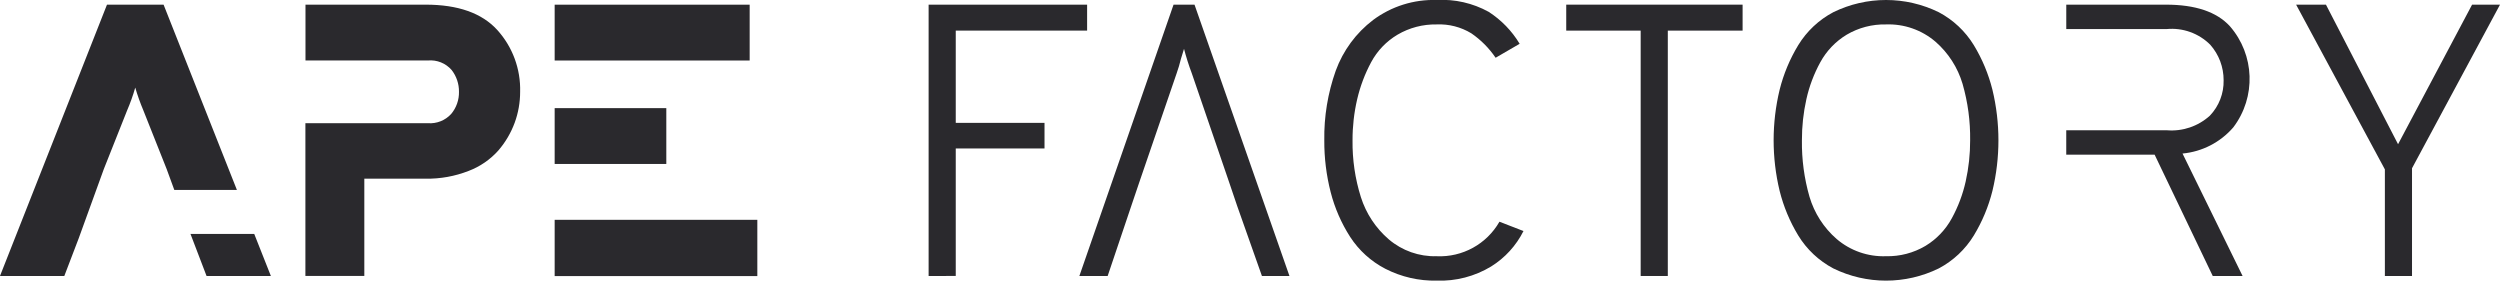
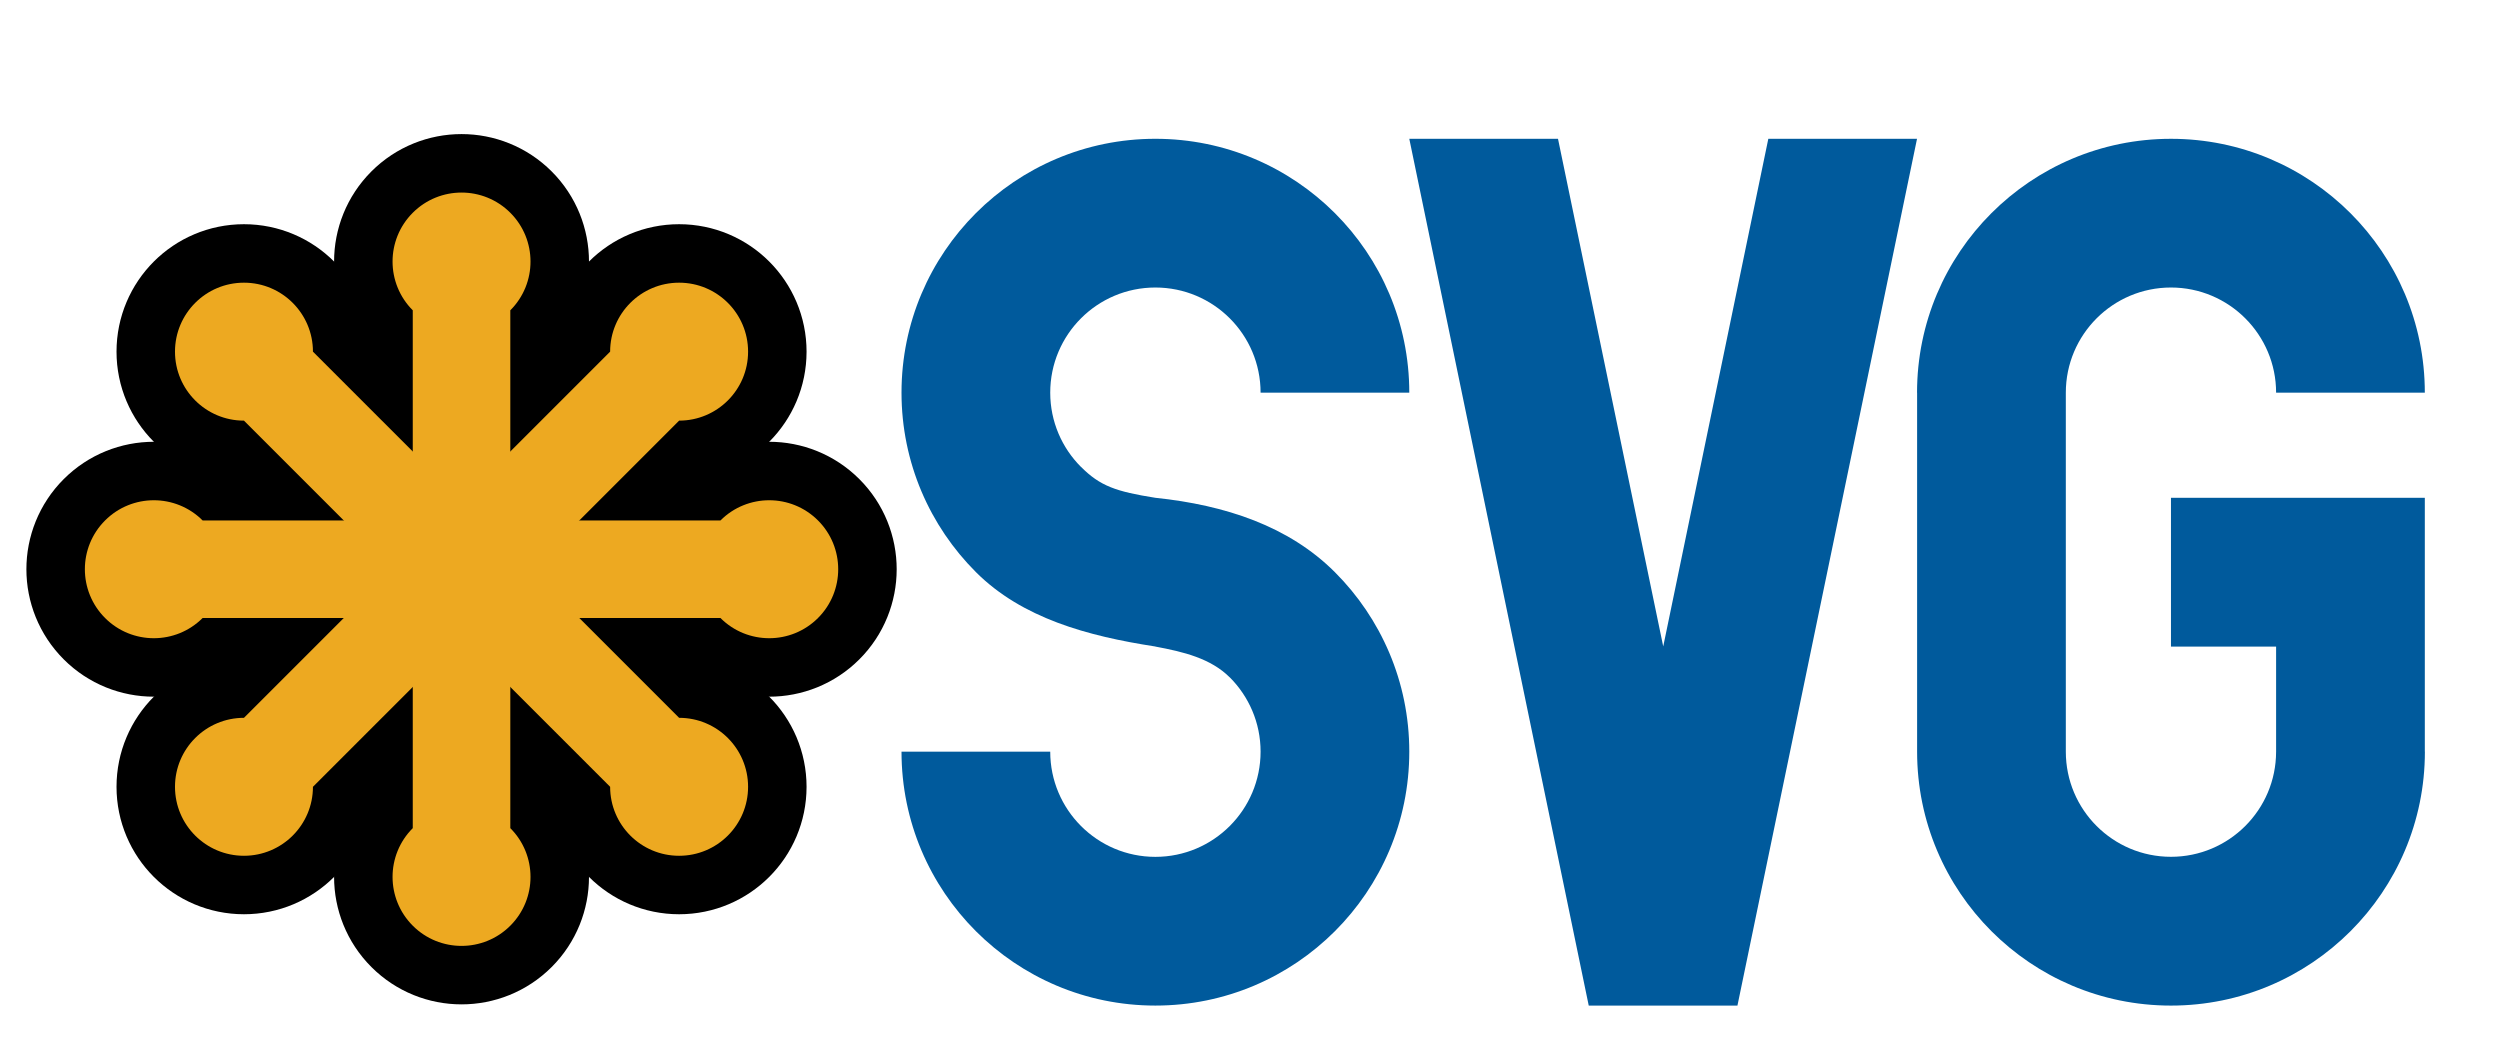
- <svg xmlns="http://www.w3.org/2000/svg" width="206" height="23.124" viewBox="0 0 206 23.124">
-   <g transform="translate(-333.101 -792.119)">
-     <g transform="translate(333.101 792.119)">
-       <g transform="translate(25.169 0)">
-         <g transform="translate(51.349)">
-           <path d="M812.24,816.877V794.519H825.3v2.14H814.476v7.6h7.314v2.108h-7.314v10.508Z" transform="translate(-812.24 -794.136)" fill="#2a292d" />
-           <path d="M1025.7,815.243a8.9,8.9,0,0,1-4.232-.974,7.636,7.636,0,0,1-2.907-2.635,12.631,12.631,0,0,1-1.6-3.673,16.832,16.832,0,0,1-.527-4.28,16.39,16.39,0,0,1,.942-5.733,9.22,9.22,0,0,1,3.082-4.184,8.339,8.339,0,0,1,5.238-1.645,7.96,7.96,0,0,1,4.28.974,8.081,8.081,0,0,1,2.555,2.635l-1.98,1.15a7.653,7.653,0,0,0-2-2.012,5.065,5.065,0,0,0-2.859-.734,6.135,6.135,0,0,0-3.226.846,5.85,5.85,0,0,0-2.172,2.268,12.366,12.366,0,0,0-1.15,3.05,14.743,14.743,0,0,0-.383,3.386,14.944,14.944,0,0,0,.687,4.679,7.643,7.643,0,0,0,2.3,3.481,5.835,5.835,0,0,0,3.945,1.39,5.66,5.66,0,0,0,5.174-2.843l1.98.767a7.284,7.284,0,0,1-2.667,2.922A8.105,8.105,0,0,1,1025.7,815.243Z" transform="translate(-983.83 -792.119)" fill="#2a292d" />
-           <path d="M1149.609,796.659v20.218h-2.236V796.659h-6.133v-2.14h14.532v2.14Z" transform="translate(-1088.7 -794.136)" fill="#2a292d" />
-           <path d="M1261.848,814.237a9.88,9.88,0,0,1-8.688,0,7.48,7.48,0,0,1-2.89-2.715,13.267,13.267,0,0,1-1.533-3.673,17.792,17.792,0,0,1,0-8.336,13.275,13.275,0,0,1,1.533-3.673,7.485,7.485,0,0,1,2.89-2.715,9.88,9.88,0,0,1,8.688,0,7.486,7.486,0,0,1,2.89,2.715,13.316,13.316,0,0,1,1.533,3.673,17.8,17.8,0,0,1,0,8.336,13.309,13.309,0,0,1-1.533,3.673A7.481,7.481,0,0,1,1261.848,814.237Zm-4.344-1.006a6.108,6.108,0,0,0,3.242-.846,6,6,0,0,0,2.172-2.268,11.567,11.567,0,0,0,1.15-3.05,15.377,15.377,0,0,0,.367-3.386,16.044,16.044,0,0,0-.623-4.647,7.409,7.409,0,0,0-2.236-3.481,5.935,5.935,0,0,0-4.072-1.421,6.11,6.11,0,0,0-3.242.846,6.009,6.009,0,0,0-2.172,2.268,11.554,11.554,0,0,0-1.15,3.05,15.336,15.336,0,0,0-.367,3.386,16.051,16.051,0,0,0,.623,4.647,7.408,7.408,0,0,0,2.236,3.481A5.932,5.932,0,0,0,1257.5,813.231Z" transform="translate(-1178.613 -792.119)" fill="#2a292d" />
-           <path d="M1525.154,816.877v-8.783l-7.314-13.574h2.459l5.941,11.5,6.1-11.5h2.3L1527.39,808v8.879Z" transform="translate(-1405.158 -794.136)" fill="#2a292d" />
+ <svg xmlns="http://www.w3.org/2000/svg" xmlns:xlink="http://www.w3.org/1999/xlink" viewBox="0 0 195 82">
+   <text x="0" y="75" font-size="83" fill-opacity="0" font-family="Trebuchet" letter-spacing="-12">W3C</text>
+   <text x="180" y="75" font-size="83" fill-opacity="0" font-family="Trebuchet" font-weight="bold">SVG</text>
+   <defs>
+     <g id="SVG" fill="#005A9C">
+       <path id="S" d="M 5.482,31.319 C2.163,28.001 0.109,23.419 0.109,18.358 C0.109,8.232 8.322,0.024 18.443,0.024 C28.569,0.024 36.782,8.232 36.782,18.358 L26.042,18.358 C26.042,14.164 22.638,10.765 18.443,10.765 C14.249,10.765 10.850,14.164 10.850,18.358 C10.850,20.453 11.701,22.351 13.070,23.721 L13.075,23.721 C14.450,25.101 15.595,25.500 18.443,25.952 L18.443,25.952 C23.509,26.479 28.091,28.006 31.409,31.324 L31.409,31.324 C34.728,34.643 36.782,39.225 36.782,44.286 C36.782,54.412 28.569,62.625 18.443,62.625 C8.322,62.625 0.109,54.412 0.109,44.286 L10.850,44.286 C10.850,48.480 14.249,51.884 18.443,51.884 C22.638,51.884 26.042,48.480 26.042,44.286 C26.042,42.191 25.191,40.298 23.821,38.923 L23.816,38.923 C22.441,37.548 20.468,37.074 18.443,36.697 L18.443,36.692 C13.533,35.939 8.800,34.638 5.482,31.319 L5.482,31.319 L5.482,31.319 Z" />
+       <path id="V" d="M 73.452,0.024 L60.482,62.625 L49.742,62.625 L36.782,0.024 L47.522,0.024 L55.122,36.687 L62.712,0.024 L73.452,0.024 Z" />
+       <path id="G" d="M 91.792,25.952 L110.126,25.952 L110.126,44.286 L110.131,44.286 C110.131,54.413 101.918,62.626 91.792,62.626 C81.665,62.626 73.458,54.413 73.458,44.286 L73.458,44.286 L73.458,18.359 L73.453,18.359 C73.453,8.233 81.665,0.025 91.792,0.025 C101.913,0.025 110.126,8.233 110.126,18.359 L99.385,18.359 C99.385,14.169 95.981,10.765 91.792,10.765 C87.597,10.765 84.198,14.169 84.198,18.359 L84.198,44.286 L84.198,44.286 C84.198,48.481 87.597,51.880 91.792,51.880 C95.981,51.880 99.380,48.481 99.385,44.291 L99.385,44.286 L99.385,36.698 L91.792,36.698 L91.792,25.952 L91.792,25.952 Z" />
+     </g>
+   </defs>
+   <g shape-rendering="geometricPrecision" text-rendering="geometricPrecision" image-rendering="optimizeQuality">
+     <g>
+       <g id="logo" transform="scale(0.24) translate(0, 35)">
+         <g stroke-width="38.009" stroke="#000">
+           <g id="svgstar" transform="translate(150, 150)">
+             <path id="svgbar" fill="#EDA921" d="M-84.149,-15.851 a22.417,22.417 0 1 0 0,31.703 h168.297 a22.417,22.417 0 1 0 0,-31.703 Z" />
+             <use xlink:href="#svgbar" transform="rotate(45)" />
+             <use xlink:href="#svgbar" transform="rotate(90)" />
+             <use xlink:href="#svgbar" transform="rotate(135)" />
+           </g>
        </g>
-         <path d="M506.5,796.595q-1.9-2.076-5.893-2.076h-9.9v4.6H500.8a2.314,2.314,0,0,1,1.948.782,2.866,2.866,0,0,1,.607,1.8,2.755,2.755,0,0,1-.639,1.82,2.353,2.353,0,0,1-1.916.767H490.7v12.584h4.855V808.86h5.046a9.31,9.31,0,0,0,3.546-.639,6.246,6.246,0,0,0,2.459-1.693,7.462,7.462,0,0,0,1.341-2.284,7.372,7.372,0,0,0,.447-2.539A7.292,7.292,0,0,0,506.5,796.595Z" transform="translate(-490.704 -794.136)" fill="#2a292d" />
-         <path d="M624.157,799.122v0h11.211v-4.6H619.3v4.6Z" transform="translate(-598.765 -794.136)" fill="#2a292d" />
-         <g transform="translate(20.537 8.911)">
-           <path d="M628.5,852.518v-4.6l-9.2,0v4.6Z" transform="translate(-619.302 -847.919)" fill="#2a292d" />
-           <path d="M624.157,905.5v0H619.3v4.636h16.7V905.5Z" transform="translate(-619.302 -896.298)" fill="#2a292d" />
-         </g>
-         <path d="M899.527,794.519H897.8l-7.761,22.358h2.332l1.948-5.781.671-1.98,3.066-8.943a11.637,11.637,0,0,0,.351-1.182l.255-.83a20.146,20.146,0,0,0,.639,2.012l3.066,8.943.671,1.98,2.044,5.781h2.268Z" transform="translate(-826.268 -794.136)" fill="#2a292d" />
+         <use xlink:href="#svgstar" />
      </g>
-       <g transform="translate(0 0.383)">
-         <path d="M347.464,809.787h5.158l-6.042-15.268h-4.663L333.1,816.877h5.3l1.189-3.11,2.069-5.705,1.916-4.823a15.465,15.465,0,0,0,.671-1.885,17.229,17.229,0,0,0,.671,1.885l1.916,4.823Z" transform="translate(-333.101 -794.519)" fill="#2a292d" />
-         <path d="M431.4,912.817l1.325,3.466h5.3l-1.371-3.466Z" transform="translate(-415.705 -893.925)" fill="#2a292d" />
+       <g id="SVG-label">
+         <use xlink:href="#SVG" transform="scale(1.08) translate(65,10)" />
      </g>
    </g>
-     <path d="M1413.006,804.628a6.609,6.609,0,0,0-.287-8.336q-1.629-1.773-5.27-1.773h-8.208v2.012h8.272a4.481,4.481,0,0,1,3.593,1.293,4.386,4.386,0,0,1,1.1,2.923,4.093,4.093,0,0,1-1.134,2.922,4.7,4.7,0,0,1-3.561,1.2h-8.272v2.012h7.282l4.791,10h2.459l-4.951-10.093A6.311,6.311,0,0,0,1413.006,804.628Z" transform="translate(-895.879 -2.017)" fill="#2a292d" />
  </g>
</svg>
